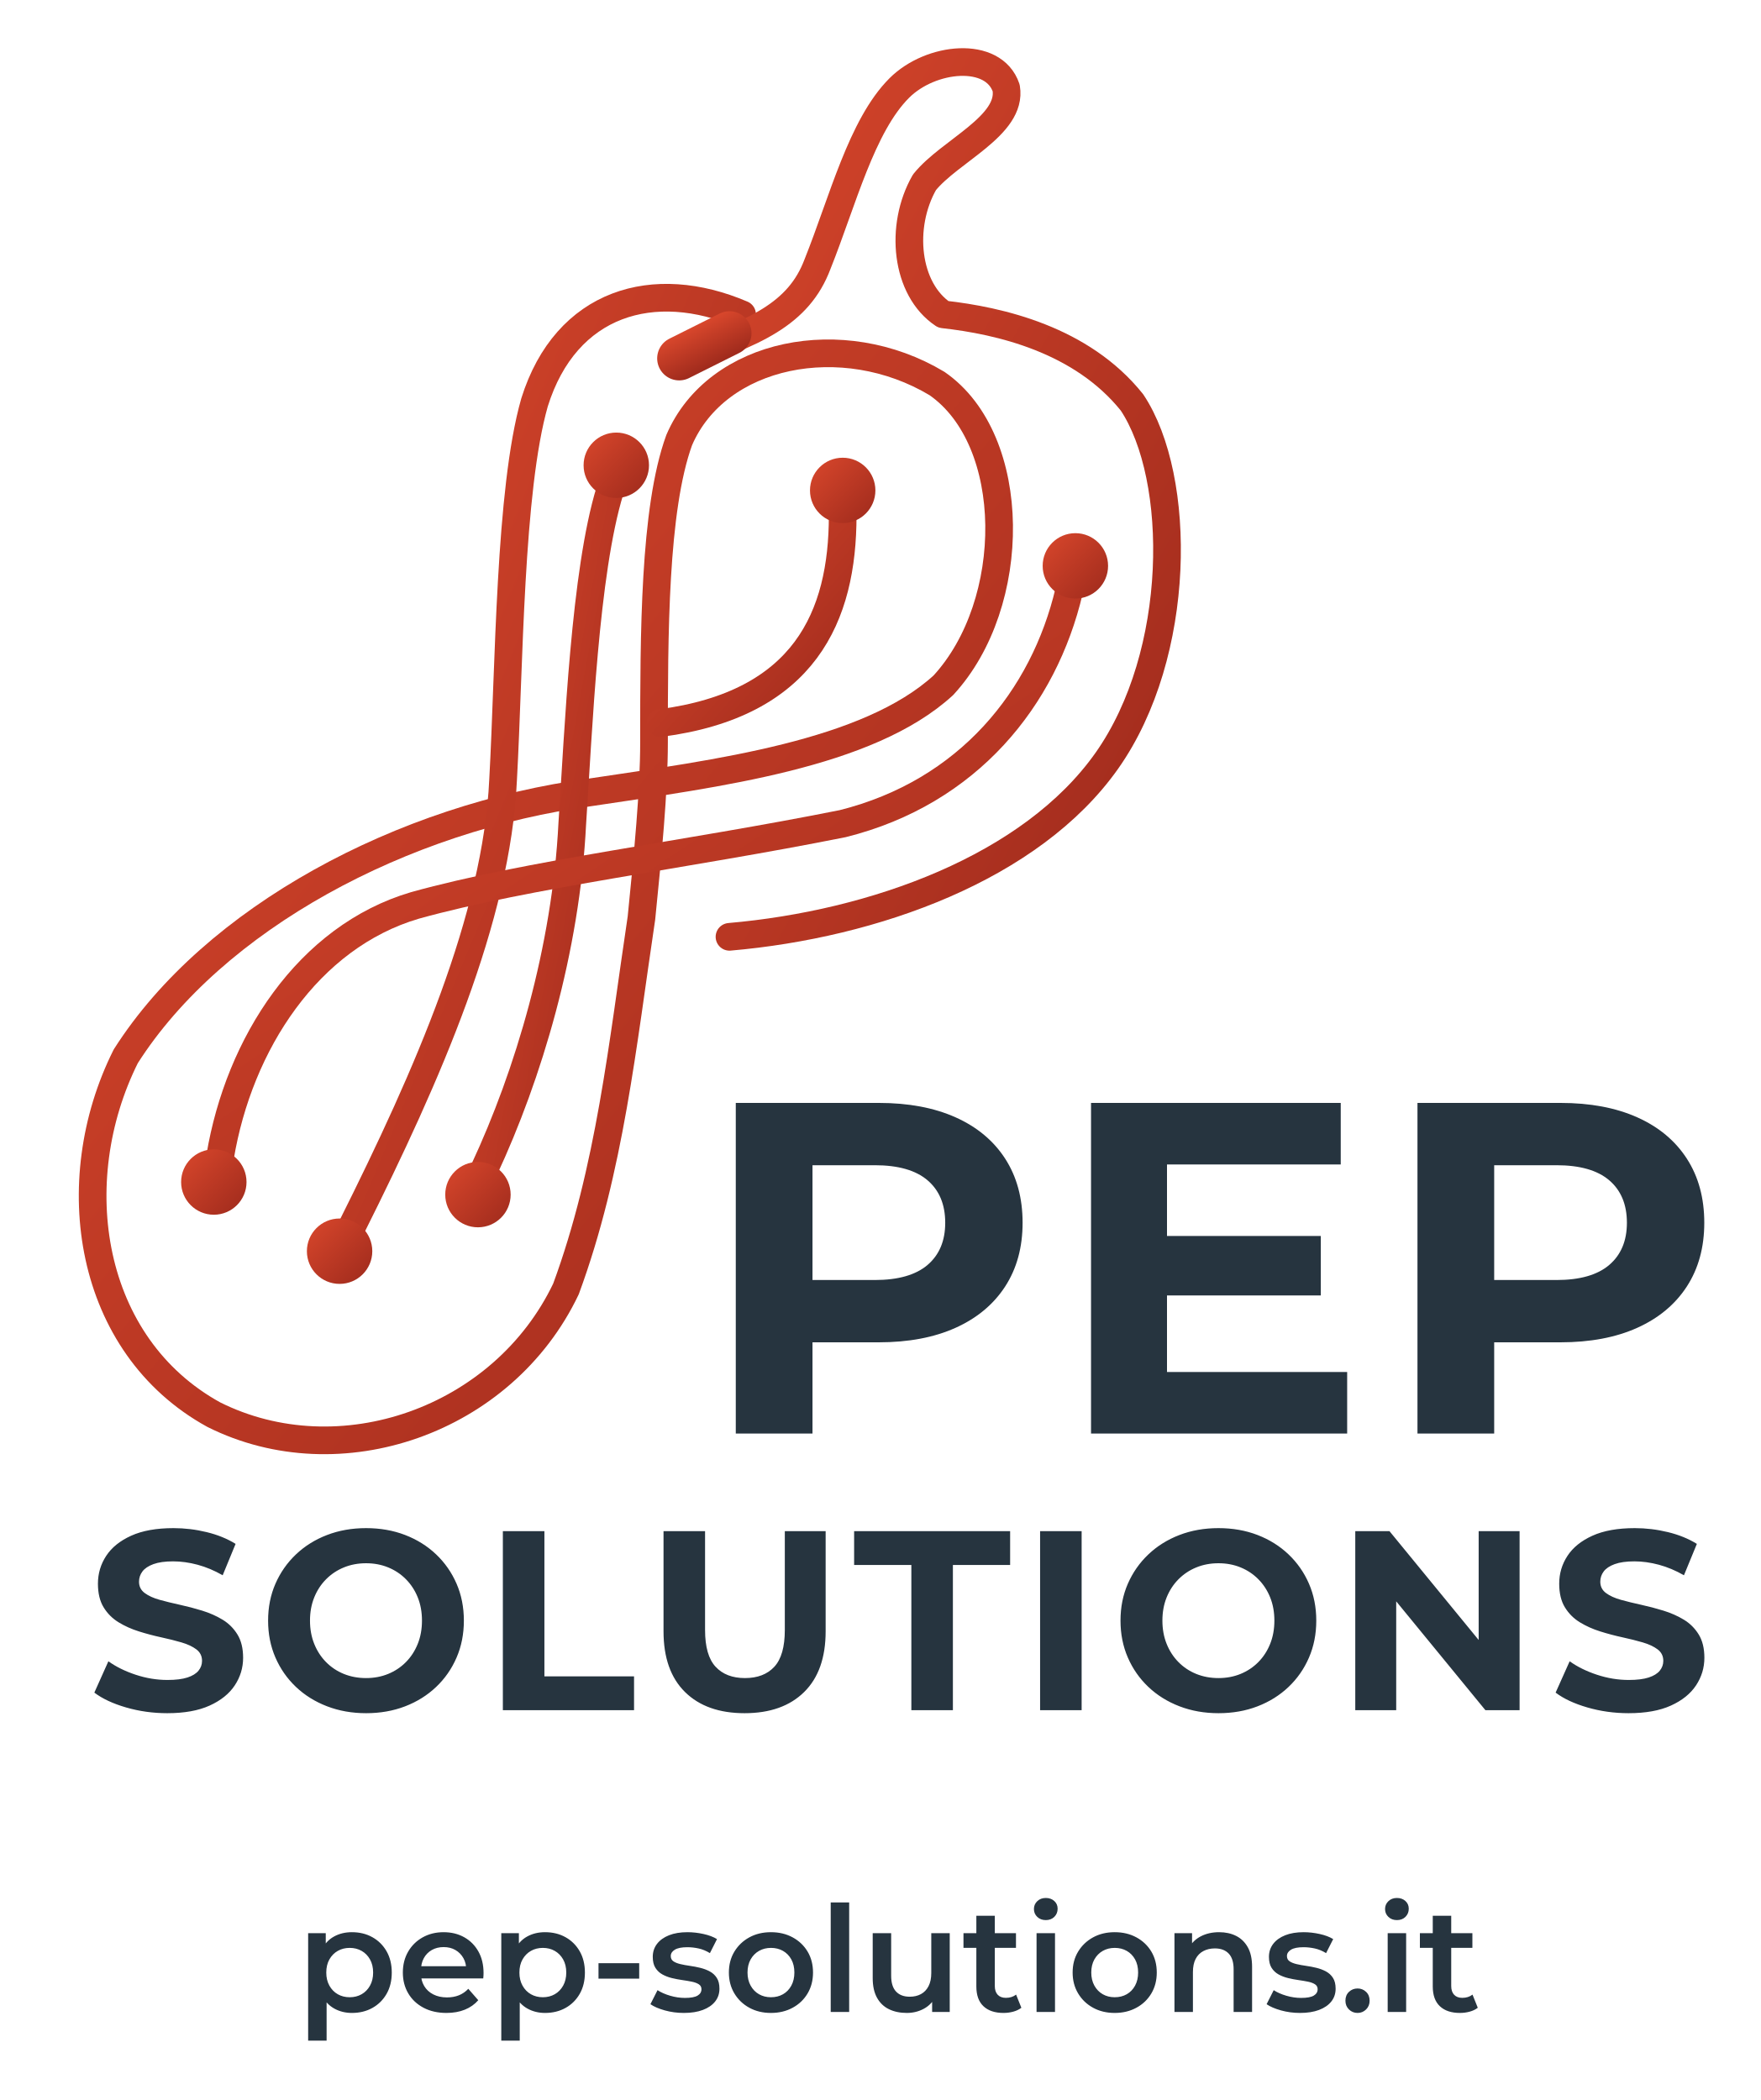
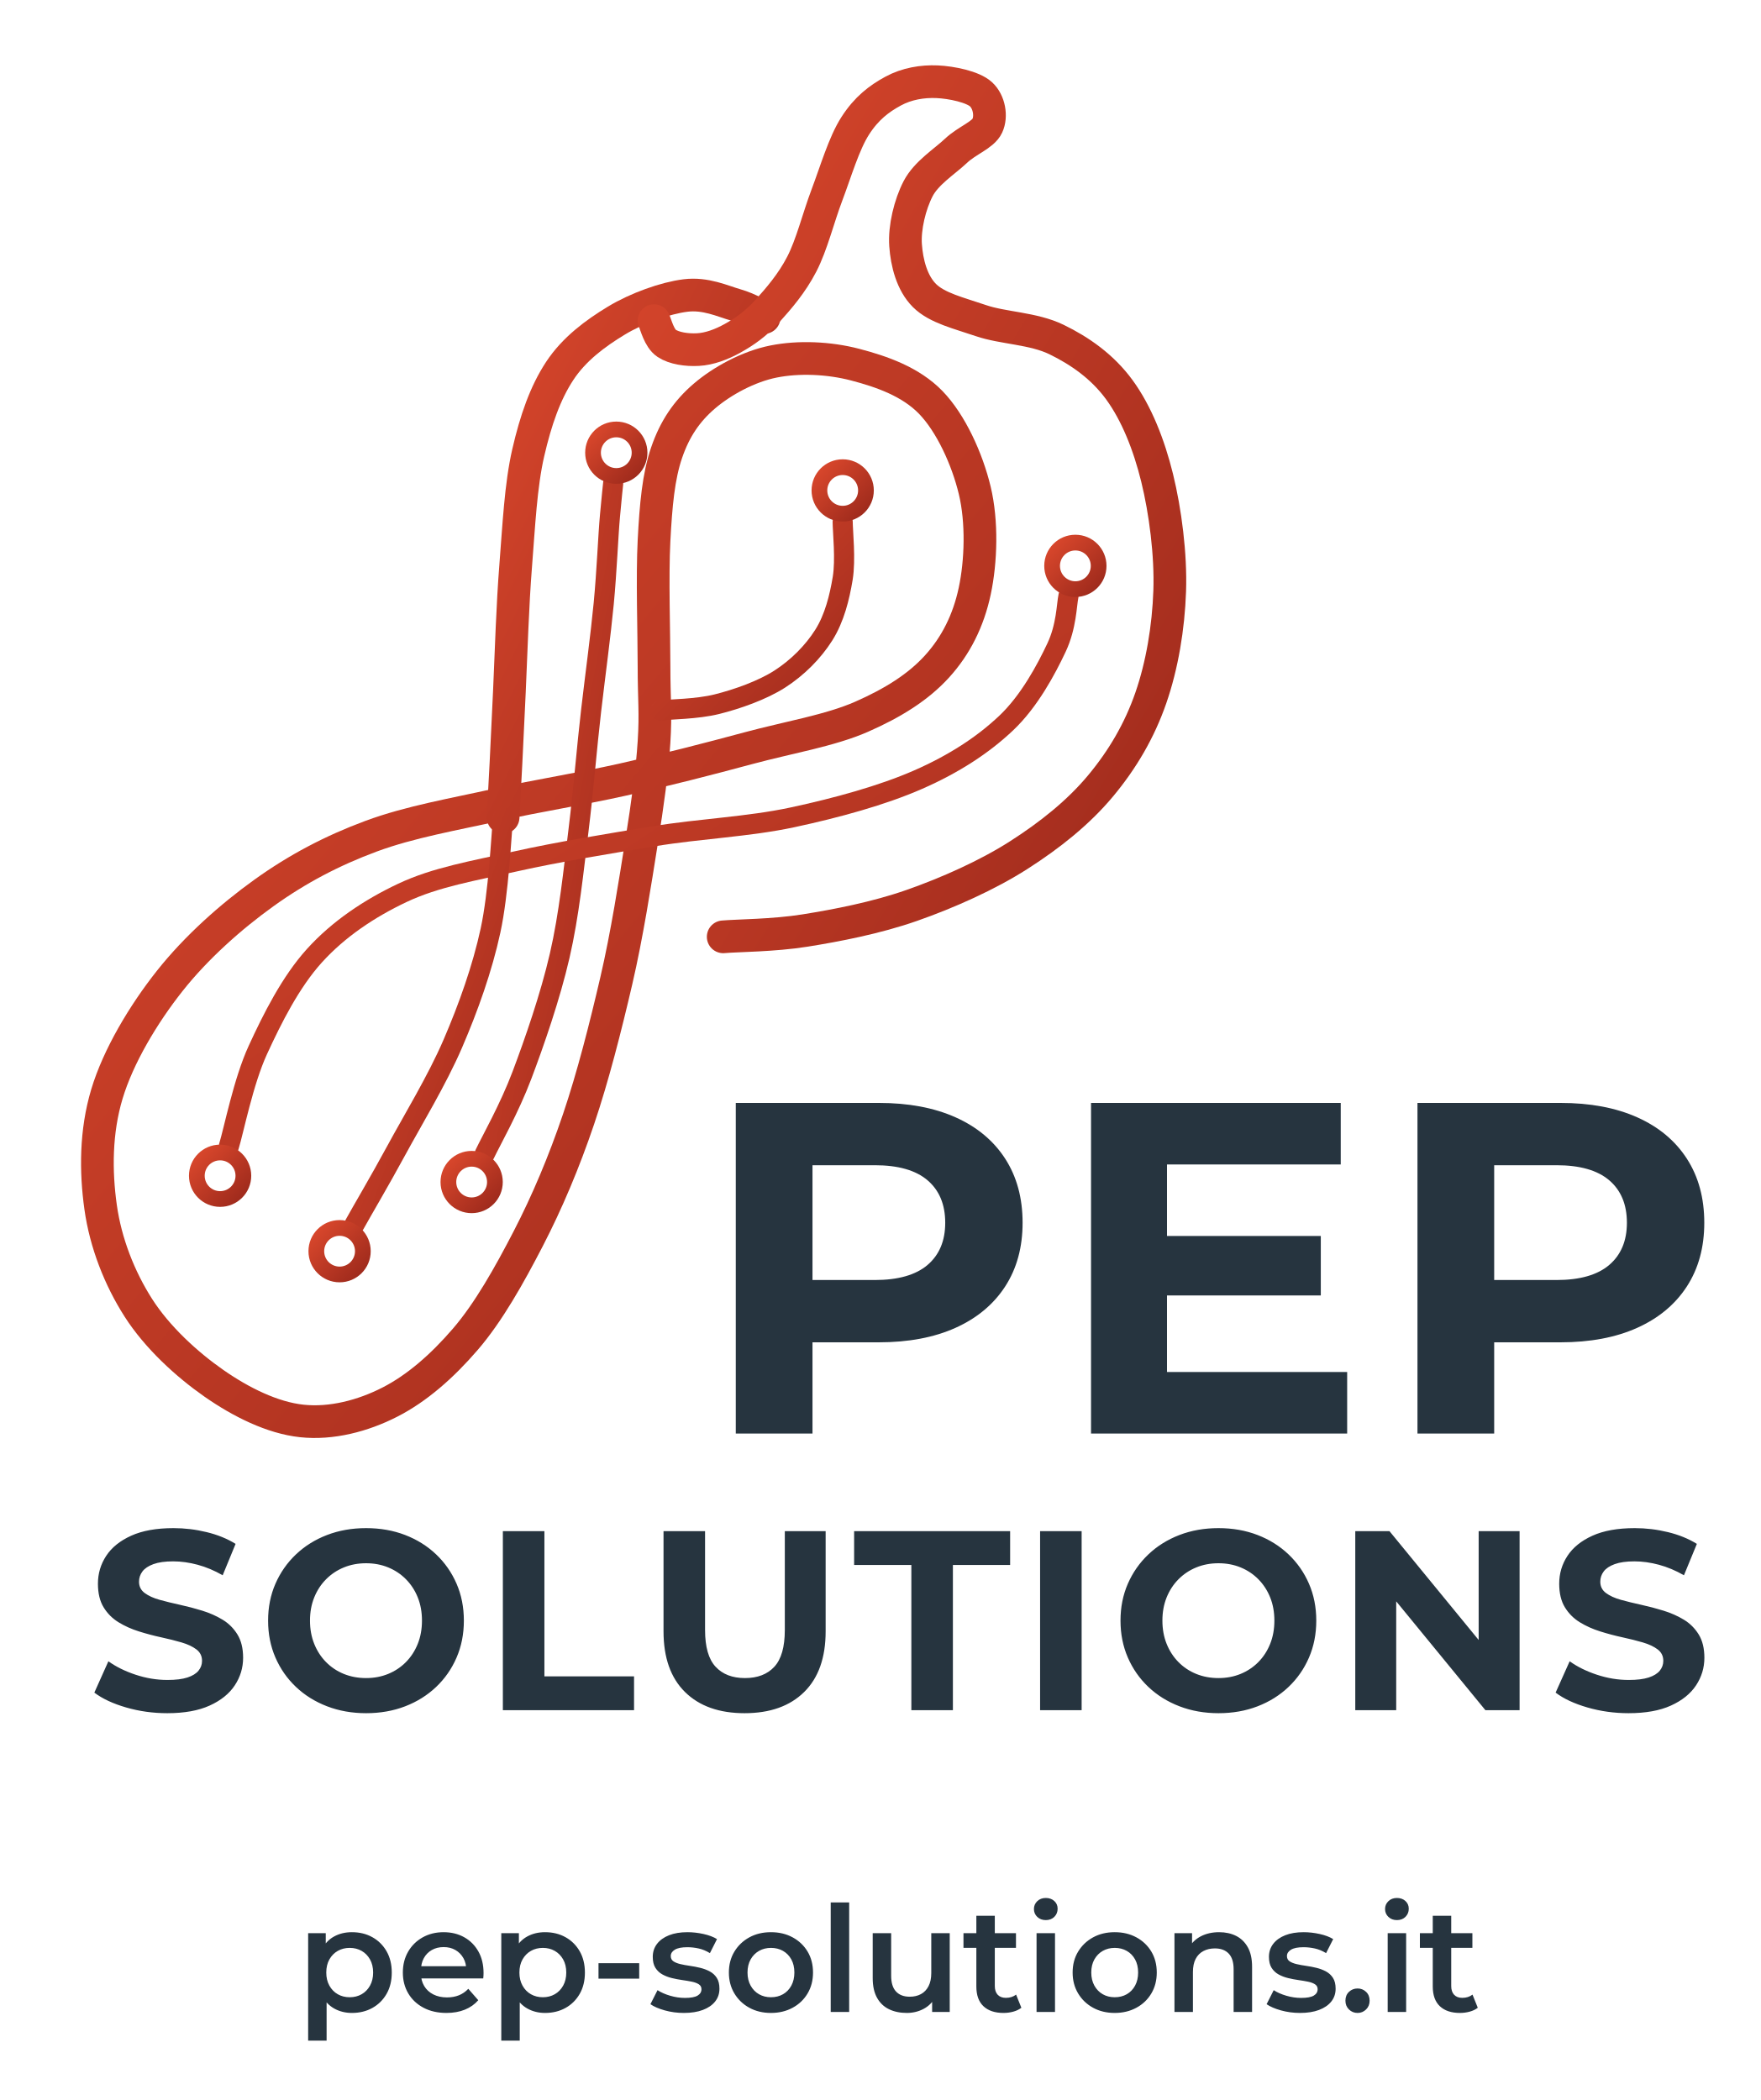
<svg xmlns="http://www.w3.org/2000/svg" viewBox="82 162 280 334" fill="none" stroke-linecap="round" stroke-linejoin="round">
  <defs>
    <linearGradient id="g" x1="0" y1="0" x2="1" y2="1">
      <stop offset="0" stop-color="#D9472C" />
      <stop offset="1" stop-color="#9E2A1C" />
    </linearGradient>
  </defs>
  <g transform="translate(86 168)">
-     <g stroke="url(#g)" stroke-width="4.4">
-       <path d="M100 112 C100 95 100 75 104 64 C110 50 130 46 145 55 C158 64 158 90 146 103 C134 114 110 117 90 120 C60 124 30 140 16 162 C6 182 10 208 30 219 C50 229 76 220 86 199 C93 180 95 160 98 140 C99 130 100 120 100 112 Z" />
-       <path d="M114 44 C100 38 86 42 81 58 C77 72 77 100 76 118 C75 140 64 165 52 189" />
-       <path d="M112 143 C135 141 160 132 172 115 C184 98 184 70 176 58 C168 48 155 45 146 44 C140 40 139 30 143 23 C147 18 157 14 156 8 C154 2 144 3 139 8 C133 14 130 26 126 36 C123 44 116 47 104 51" />
-       <path stroke-width="7" d="M112 47 L104 51" />
-       <path d="M93 72 C89 85 88 110 87 125 C86 145 80 165 73 180" />
-       <path d="M166 88 C162 105 150 120 130 125 C105 130 80 133 62 138 C45 143 34 160 31 178" />
-       <path d="M130 76 C130 92 124 106 101 109" />
+     <g stroke="url(#g)" stroke-width="5.2" data-spesse="1">
+       <path d="M100 100 C100 94.7 99.7 85.7 100 80 C100.3 74.3 100.7 69.8 102 66 C103.3 62.2 105.2 59.4 108 57 C110.8 54.6 115 52.3 119 51.5 C123 50.7 127.8 50.9 132 52 C136.2 53.1 140.8 54.7 144 58 C147.2 61.3 149.8 67 151 72 C152.2 77 152 83.3 151 88 C150 92.7 148 96.7 145 100 C142 103.3 138 105.8 133 108 C128 110.2 121.3 111.3 115 113 C108.7 114.7 101.7 116.5 95 118 C88.3 119.5 81.7 120.5 75 122 C68.3 123.5 61.2 124.7 55 127 C48.8 129.3 43.3 132.2 38 136 C32.7 139.8 27.2 144.7 23 150 C18.8 155.3 14.8 162 13 168 C11.2 174 11.2 180.3 12 186 C12.8 191.7 15 197.3 18 202 C21 206.7 25.7 211 30 214 C34.3 217 39.3 219.5 44 220 C48.7 220.5 53.7 219.2 58 217 C62.3 214.8 66.3 211.3 70 207 C73.7 202.7 77 196.8 80 191 C83 185.2 85.7 178.8 88 172 C90.3 165.2 92.3 157.3 94 150 C95.7 142.7 97 134.3 98 128 C99 121.7 99.7 116.7 100 112 C100.3 107.3 100 105.3 100 100 Z" />
+       <path d="M76 124 C76.2 120.7 76.7 110.7 77 104 C77.3 97.3 77.5 90.3 78 84 C78.5 77.7 78.8 71.2 80 66 C81.2 60.8 82.7 56.5 85 53 C87.3 49.5 90.7 47 94 45 C97.3 43 101.8 41.4 105 41 C108.2 40.6 110.9 41.9 113 42.5 C115.1 43.1 116.8 44.2 117.5 44.5" />
+       <path d="M100 45 C100.3 45.6 100.8 47.8 102 48.6 C103.2 49.4 105.2 49.7 107 49.6 C108.8 49.5 110.7 48.8 112.5 47.8 C114.3 46.8 116.2 45.5 118 43.5 C119.8 41.5 121.9 39.1 123.5 36 C125.1 32.9 126.1 28.7 127.5 25 C128.9 21.3 130.2 16.8 132 14 C133.8 11.2 135.8 9.7 138 8.5 C140.2 7.3 142.7 6.9 145 7 C147.3 7.1 150.7 7.8 152 9 C153.3 10.2 153.7 12.5 153 14 C152.3 15.5 149.8 16.3 148 18 C146.2 19.7 143.3 21.5 142 24 C140.7 26.5 139.8 30.2 140 33 C140.2 35.8 141 39 143 41 C145 43 148.5 43.8 152 45 C155.5 46.2 160.3 46.2 164 48 C167.7 49.8 171.3 52.3 174 56 C176.7 59.7 178.7 64.7 180 70 C181.3 75.3 182.2 82.2 182 88 C181.8 93.8 180.8 99.8 179 105 C177.2 110.2 174.5 114.8 171 119 C167.5 123.2 163 126.8 158 130 C153 133.2 146.7 136 141 138 C135.3 140 129 141.2 124 142 C119 142.8 113.2 142.8 111 143" />
    </g>
-     <g fill="url(#g)" stroke="none" data-nodi="1">
-       <circle cx="94" cy="68" r="5.2" />
-       <circle cx="130" cy="72" r="5.2" />
-       <circle cx="167" cy="84" r="5.2" />
-       <circle cx="30" cy="182" r="5.2" />
-       <circle cx="50" cy="193" r="5.2" />
-       <circle cx="72" cy="184" r="5.2" />
+     <g stroke="url(#g)" stroke-width="3.2" data-piste="1">
+       <path d="M93.5 70.9 C93.4 71.8 93.3 72.8 93 76 C92.7 79.2 92.5 84.8 92 90 C91.5 95.2 90.7 101 90 107 C89.3 113 88.8 119.5 88 126 C87.2 132.5 86.5 139.5 85 146 C83.5 152.5 81 159.7 79 165 C77 170.3 74.1 175.4 73.1 177.5" />
+       <path d="M165.9 88.8 C165.6 90.2 165.6 93.6 164 97 C162.4 100.4 159.7 105.5 156 109 C152.3 112.5 147.7 115.5 142 118 C136.3 120.5 129 122.5 122 124 C115 125.5 107.3 125.8 100 127 C92.7 128.2 84.7 129.5 78 131 C71.3 132.5 65.3 133.5 60 136 C54.7 138.5 49.8 141.8 46 146 C42.2 150.2 39.3 156 37 161 C34.7 166 33.2 173.7 32.4 176.3" />
+       <path d="M130 77 C130 78.5 130.5 83 130 86 C129.5 89 128.7 92.3 127 95 C125.3 97.7 122.8 100.2 120 102 C117.2 103.8 113.2 105.2 110 106 C106.8 106.8 102.5 106.8 101 107" />
+       <path d="M76 124 C75.7 127 75.3 136 74 142 C72.7 148 70.5 154.2 68 160 C65.5 165.8 61.6 172.2 59 177 C56.4 181.8 53.5 186.7 52.4 188.7" />
+     </g>
+     <g stroke="url(#g)" stroke-width="2.5" data-nodi="1">
+       <circle cx="94" cy="66" r="3.7" />
+       <circle cx="167" cy="84" r="3.7" />
+       <circle cx="130" cy="72" r="3.7" />
+       <circle cx="31" cy="181" r="3.7" />
+       <circle cx="50" cy="193" r="3.7" />
+       <circle cx="71" cy="182" r="3.7" />
    </g>
  </g>
  <g fill="#26343F">
    <path transform="translate(192.77 390.00) scale(0.07512)" d="M82.946 0.0V-700.0H385.552Q479.932 -700.0 548.113 -669.509Q616.294 -639.017 653.183 -581.931Q690.071 -524.844 690.071 -446.258Q690.071 -368.275 653.183 -311.387Q616.294 -254.499 548.113 -223.809Q479.932 -193.119 385.552 -193.119H172.915L245.331 -265.759V0.0ZM245.331 -248.207 172.915 -325.037H377.19Q451.533 -325.037 488.911 -356.993Q526.289 -388.949 526.289 -446.258Q526.289 -504.17 488.911 -536.126Q451.533 -568.082 377.19 -568.082H172.915L245.331 -644.912ZM834.946 0.0V-700.0H1363.518V-569.669H995.745V-130.331H1377.122V0.0ZM983.969 -292.326V-418.277H1321.312V-292.326ZM1525.946 0.0V-700.0H1828.552Q1922.932 -700.0 1991.113 -669.509Q2059.294 -639.017 2096.183 -581.931Q2133.071 -524.844 2133.071 -446.258Q2133.071 -368.275 2096.183 -311.387Q2059.294 -254.499 1991.113 -223.809Q1922.932 -193.119 1828.552 -193.119H1615.915L1688.331 -265.759V0.0ZM1688.331 -248.207 1615.915 -325.037H1820.19Q1894.533 -325.037 1931.911 -356.993Q1969.289 -388.949 1969.289 -446.258Q1969.289 -504.17 1931.911 -536.126Q1894.533 -568.082 1820.19 -568.082H1615.915L1688.331 -644.912Z" />
    <path transform="translate(95.86 434.00) scale(0.04068)" d="M313.173 11.776Q229.397 11.776 152.224 -10.637Q75.051 -33.051 28.085 -68.671L82.966 -191.192Q127.535 -159.175 189.337 -138.658Q251.139 -118.141 313.966 -118.141Q362.448 -118.141 391.904 -127.77Q421.36 -137.399 435.187 -154.347Q449.014 -171.294 449.014 -192.949Q449.014 -221.0 426.808 -237.732Q404.601 -254.465 368.592 -264.982Q332.584 -275.499 289.17 -284.904Q245.757 -294.309 202.145 -308.007Q158.533 -321.706 122.524 -343.8Q86.516 -365.895 64.309 -402.188Q42.102 -438.482 42.102 -494.482Q42.102 -554.051 74.378 -603.327Q106.654 -652.603 172.215 -682.19Q237.776 -711.776 337.329 -711.776Q402.898 -711.776 467.071 -696.173Q531.243 -680.569 580.209 -650.173L529.725 -527.445Q481.346 -555.255 431.94 -568.557Q382.535 -581.859 335.932 -581.859Q288.657 -581.859 259.003 -571.031Q229.348 -560.204 216.021 -542.36Q202.694 -524.516 202.694 -502.258Q202.694 -474.603 224.9 -458.069Q247.107 -441.535 283.116 -431.518Q319.124 -421.501 362.736 -411.993Q406.348 -402.484 449.762 -389.088Q493.175 -375.691 529.184 -353.898Q565.192 -332.105 587.399 -296.01Q609.606 -259.915 609.606 -204.915Q609.606 -146.346 577.028 -97.069Q544.45 -47.793 478.786 -18.009Q413.122 11.776 313.173 11.776ZM1090.519 11.776Q1007.866 11.776 937.648 -15.224Q867.431 -42.224 815.939 -91.12Q764.448 -140.017 735.853 -205.953Q707.258 -271.888 707.258 -350.187Q707.258 -428.486 735.854 -494.149Q764.45 -559.813 816.017 -608.882Q867.584 -657.95 937.565 -684.863Q1007.546 -711.776 1090.19 -711.776Q1173.173 -711.776 1242.811 -684.971Q1312.449 -658.165 1363.887 -609.291Q1415.326 -560.416 1443.922 -494.544Q1472.518 -428.673 1472.518 -350.127Q1472.518 -271.581 1443.923 -205.497Q1415.329 -139.414 1363.889 -90.624Q1312.449 -41.835 1242.811 -15.029Q1173.173 11.776 1090.519 11.776ZM1090.172 -125.521Q1137.068 -125.521 1176.776 -141.835Q1216.483 -158.148 1246.085 -188.101Q1275.686 -218.054 1292.211 -259.183Q1308.737 -300.313 1308.737 -350.182Q1308.737 -400.051 1292.279 -440.947Q1275.821 -481.843 1246.191 -511.829Q1216.561 -541.815 1176.832 -558.147Q1137.104 -574.479 1090.208 -574.479Q1043.312 -574.479 1003.425 -558.127Q963.538 -541.776 933.804 -511.754Q904.07 -481.732 887.555 -440.789Q871.039 -399.846 871.039 -350.199Q871.039 -300.552 887.527 -259.423Q904.014 -218.293 933.698 -188.131Q963.382 -157.969 1003.329 -141.745Q1043.276 -125.521 1090.172 -125.521ZM1624.946 0.0V-700.0H1787.331V-132.314H2137.725V0.0ZM2569.81 11.776Q2420.878 11.776 2336.912 -71.0Q2252.946 -153.776 2252.946 -308.363V-700.0H2415.331V-313.552Q2415.331 -214.243 2456.399 -169.882Q2497.467 -125.521 2571.207 -125.521Q2645.343 -125.521 2686.213 -169.882Q2727.082 -214.243 2727.082 -313.552V-700.0H2886.674V-308.363Q2886.674 -153.776 2802.708 -71.0Q2718.742 11.776 2569.81 11.776ZM3221.706 0.0V-567.686H2998.0V-700H3607.796V-567.686H3384.09V0.0ZM3724.946 0.0V-700.0H3887.331V0.0ZM4422.519 11.776Q4339.866 11.776 4269.648 -15.224Q4199.431 -42.224 4147.939 -91.12Q4096.448 -140.017 4067.853 -205.953Q4039.258 -271.888 4039.258 -350.187Q4039.258 -428.486 4067.854 -494.149Q4096.45 -559.813 4148.017 -608.882Q4199.584 -657.95 4269.565 -684.863Q4339.546 -711.776 4422.19 -711.776Q4505.173 -711.776 4574.811 -684.971Q4644.449 -658.165 4695.887 -609.291Q4747.326 -560.416 4775.922 -494.544Q4804.518 -428.673 4804.518 -350.127Q4804.518 -271.581 4775.923 -205.497Q4747.329 -139.414 4695.889 -90.624Q4644.449 -41.835 4574.811 -15.029Q4505.173 11.776 4422.519 11.776ZM4422.172 -125.521Q4469.068 -125.521 4508.776 -141.835Q4548.483 -158.148 4578.085 -188.101Q4607.686 -218.054 4624.211 -259.183Q4640.737 -300.313 4640.737 -350.182Q4640.737 -400.051 4624.279 -440.947Q4607.821 -481.843 4578.191 -511.829Q4548.561 -541.815 4508.832 -558.147Q4469.104 -574.479 4422.208 -574.479Q4375.312 -574.479 4335.425 -558.127Q4295.538 -541.776 4265.804 -511.754Q4236.07 -481.732 4219.555 -440.789Q4203.039 -399.846 4203.039 -350.199Q4203.039 -300.552 4219.527 -259.423Q4236.014 -218.293 4265.698 -188.131Q4295.382 -157.969 4335.329 -141.745Q4375.276 -125.521 4422.172 -125.521ZM4956.946 0.0V-700.0H5090.606L5503.929 -195.558H5439.272V-700.0H5599.277V0.0H5465.618L5052.294 -504.442H5116.952V0.0ZM6025.173 11.776Q5941.397 11.776 5864.224 -10.637Q5787.051 -33.051 5740.085 -68.671L5794.966 -191.192Q5839.535 -159.175 5901.337 -138.658Q5963.139 -118.141 6025.966 -118.141Q6074.448 -118.141 6103.904 -127.77Q6133.36 -137.399 6147.187 -154.347Q6161.014 -171.294 6161.014 -192.949Q6161.014 -221.0 6138.808 -237.732Q6116.601 -254.465 6080.592 -264.982Q6044.584 -275.499 6001.17 -284.904Q5957.757 -294.309 5914.145 -308.007Q5870.533 -321.706 5834.524 -343.8Q5798.516 -365.895 5776.309 -402.188Q5754.102 -438.482 5754.102 -494.482Q5754.102 -554.051 5786.378 -603.327Q5818.654 -652.603 5884.215 -682.19Q5949.776 -711.776 6049.329 -711.776Q6114.898 -711.776 6179.071 -696.173Q6243.243 -680.569 6292.209 -650.173L6241.725 -527.445Q6193.346 -555.255 6143.94 -568.557Q6094.535 -581.859 6047.932 -581.859Q6000.657 -581.859 5971.003 -571.031Q5941.348 -560.204 5928.021 -542.36Q5914.694 -524.516 5914.694 -502.258Q5914.694 -474.603 5936.9 -458.069Q5959.107 -441.535 5995.116 -431.518Q6031.124 -421.501 6074.736 -411.993Q6118.348 -402.484 6161.762 -389.088Q6205.175 -375.691 6241.184 -353.898Q6277.192 -332.105 6299.399 -296.01Q6321.606 -259.915 6321.606 -204.915Q6321.606 -146.346 6289.028 -97.069Q6256.45 -47.793 6190.786 -18.009Q6125.122 11.776 6025.173 11.776Z" />
    <path transform="translate(129.07 482.00) scale(0.02348)" d="M378.431 6.517Q312.655 6.517 259.19 -23.112Q205.724 -52.741 174.582 -113.5Q143.44 -174.259 143.44 -266.905Q143.44 -360.681 173.517 -421.004Q203.595 -481.328 256.996 -510.892Q310.396 -540.457 378.431 -540.457Q456.526 -540.457 517.396 -506.392Q578.267 -472.328 613.396 -411.004Q648.526 -349.681 648.526 -266.905Q648.526 -184.129 613.396 -122.806Q578.267 -61.483 517.396 -27.483Q456.526 6.517 378.431 6.517ZM82.216 194.0V-533.94H201.44V-407.698L197.215 -266.034L207.215 -124.371V194.0ZM363.612 -99.827Q408.638 -99.827 444.31 -120.099Q479.983 -140.371 501.125 -178.302Q522.267 -216.233 522.267 -266.905Q522.267 -318.578 501.125 -356.073Q479.983 -393.569 444.31 -413.841Q408.638 -434.112 363.612 -434.112Q318.586 -434.112 282.914 -413.841Q247.241 -393.569 226.099 -356.073Q204.957 -318.578 204.957 -266.905Q204.957 -216.233 226.099 -178.302Q247.241 -140.371 282.914 -120.099Q318.586 -99.827 363.612 -99.827ZM1018.845 6.517Q930.164 6.517 863.5 -28.741Q796.836 -64.0 760.19 -125.888Q723.543 -187.776 723.543 -267.034Q723.543 -346.552 759.254 -408.375Q794.966 -470.198 857.629 -505.328Q920.293 -540.457 999.586 -540.457Q1077.974 -540.457 1139.073 -506.28Q1200.172 -472.103 1235.142 -409.974Q1270.112 -347.845 1270.112 -263.552Q1270.112 -255.905 1269.547 -245.759Q1268.983 -235.612 1267.983 -227.095H823.474V-309.974H1201.966L1152.664 -283.586Q1153.535 -329.517 1133.763 -364.642Q1113.991 -399.767 1079.625 -419.668Q1045.259 -439.569 999.845 -439.569Q954.431 -439.569 919.565 -419.668Q884.698 -399.767 865.427 -364.207Q846.155 -328.647 846.155 -280.974V-260.905Q846.155 -212.845 867.991 -176.09Q889.827 -139.336 929.759 -119Q969.69 -98.664 1022.362 -98.664Q1067.328 -98.664 1103.147 -113.017Q1138.966 -127.371 1166.836 -156.948L1234.336 -79.741Q1197.819 -37.612 1143.237 -15.547Q1088.655 6.517 1018.845 6.517ZM1686.431 6.517Q1620.655 6.517 1567.19 -23.112Q1513.724 -52.741 1482.582 -113.5Q1451.44 -174.259 1451.44 -266.905Q1451.44 -360.681 1481.517 -421.004Q1511.595 -481.328 1564.996 -510.892Q1618.396 -540.457 1686.431 -540.457Q1764.526 -540.457 1825.396 -506.392Q1886.267 -472.328 1921.396 -411.004Q1956.526 -349.681 1956.526 -266.905Q1956.526 -184.129 1921.396 -122.806Q1886.267 -61.483 1825.396 -27.483Q1764.526 6.517 1686.431 6.517ZM1390.216 194.0V-533.94H1509.44V-407.698L1505.215 -266.034L1515.215 -124.371V194.0ZM1671.612 -99.827Q1716.638 -99.827 1752.31 -120.099Q1787.983 -140.371 1809.125 -178.302Q1830.267 -216.233 1830.267 -266.905Q1830.267 -318.578 1809.125 -356.073Q1787.983 -393.569 1752.31 -413.841Q1716.638 -434.112 1671.612 -434.112Q1626.586 -434.112 1590.914 -413.841Q1555.241 -393.569 1534.099 -356.073Q1512.957 -318.578 1512.957 -266.905Q1512.957 -216.233 1534.099 -178.302Q1555.241 -140.371 1590.914 -120.099Q1626.586 -99.827 1671.612 -99.827ZM2048.578 -225.767V-330.465H2324.198V-225.767ZM2626.457 6.517Q2559.069 6.517 2497.599 -10.659Q2436.129 -27.836 2400.224 -52.707L2448.293 -147.724Q2483.81 -124.724 2534.004 -109.983Q2584.198 -95.241 2634.069 -95.241Q2693.353 -95.241 2719.608 -110.948Q2745.862 -126.655 2745.862 -154.328Q2745.862 -175.905 2727.991 -187.5Q2710.121 -199.095 2680.815 -205.142Q2651.509 -211.19 2616.267 -216.125Q2581.026 -221.06 2545.72 -229.625Q2510.414 -238.19 2481.108 -254.448Q2451.802 -270.707 2433.931 -299.03Q2416.06 -327.353 2416.06 -373.483Q2416.06 -423.741 2444.948 -461.388Q2473.836 -499.034 2526.323 -519.746Q2578.81 -540.457 2650.784 -540.457Q2704.69 -540.457 2759.901 -528.151Q2815.112 -515.845 2851.146 -493.715L2803.077 -398.698Q2765.431 -421.698 2726.672 -430.198Q2687.914 -438.698 2650.302 -438.698Q2593.371 -438.698 2565.681 -421.991Q2537.991 -405.285 2537.991 -378.741Q2537.991 -355.422 2555.862 -343.328Q2573.733 -331.233 2603.039 -324.315Q2632.345 -317.396 2667.586 -312.461Q2702.827 -307.526 2738.069 -298.896Q2773.31 -290.267 2802.616 -274.444Q2831.922 -258.621 2849.793 -230.733Q2867.664 -202.845 2867.664 -157.586Q2867.664 -107.715 2838.405 -70.875Q2809.146 -34.034 2755.289 -13.759Q2701.431 6.517 2626.457 6.517ZM3216.457 6.517Q3134.286 6.517 3069.997 -28.677Q3005.707 -63.871 2968.625 -125.857Q2931.543 -187.844 2931.543 -267.182Q2931.543 -347.422 2968.788 -408.848Q3006.033 -470.274 3069.969 -505.365Q3133.905 -540.457 3216.457 -540.457Q3299.009 -540.457 3363.493 -505.422Q3427.978 -470.387 3464.674 -409.06Q3501.371 -347.732 3501.371 -267.171Q3501.371 -187.517 3464.789 -125.694Q3428.207 -63.871 3363.397 -28.677Q3298.587 6.517 3216.457 6.517ZM3216.457 -99.827Q3262.353 -99.827 3298.026 -120.099Q3333.698 -140.371 3354.405 -178.366Q3375.112 -216.362 3375.112 -267.144Q3375.112 -318.707 3354.405 -356.138Q3333.698 -393.569 3298.026 -413.841Q3262.353 -434.112 3216.892 -434.112Q3171.431 -434.112 3135.759 -413.841Q3100.086 -393.569 3078.944 -356.138Q3057.802 -318.707 3057.802 -267.144Q3057.802 -216.362 3078.944 -178.366Q3100.086 -140.371 3135.697 -120.099Q3171.308 -99.827 3216.457 -99.827ZM3621.216 0.0V-742.0H3746.215V0.0ZM4136.474 6.517Q4067.991 6.517 4015.927 -18.677Q3963.862 -43.871 3934.733 -96.453Q3905.604 -149.034 3905.604 -229.328V-533.94H4030.603V-245.69Q4030.603 -173.759 4063.534 -138.569Q4096.465 -103.379 4156.457 -103.379Q4199.966 -103.379 4232.703 -121.28Q4265.44 -139.181 4283.841 -175Q4302.241 -210.819 4302.241 -263.879V-533.94H4427.241V0.0H4308.017V-144.069L4329.25 -100.198Q4301.991 -48.388 4250.233 -20.935Q4198.474 6.517 4136.474 6.517ZM4791.655 6.517Q4703.905 6.517 4655.707 -38.841Q4607.509 -84.198 4607.509 -172.819V-651.715H4732.508V-175.69Q4732.508 -137.629 4752.103 -116.664Q4771.698 -95.698 4807.371 -95.698Q4848.56 -95.698 4876.655 -117.664L4912.371 -28.578Q4889.853 -10.966 4857.707 -2.224Q4825.56 6.517 4791.655 6.517ZM4520.319 -434.241V-533.94H4875.853V-434.241ZM5015.216 0.0V-533.94H5140.215V0.0ZM5077.715 -622.345Q5042.707 -622.345 5020.073 -644.026Q4997.44 -665.707 4997.44 -697.293Q4997.44 -728.879 5020.073 -750.56Q5042.707 -772.241 5077.715 -772.241Q5112.724 -772.241 5135.358 -751.69Q5157.991 -731.138 5157.991 -699.552Q5157.991 -666.707 5135.793 -644.526Q5113.595 -622.345 5077.715 -622.345ZM5544.457 6.517Q5462.286 6.517 5397.997 -28.677Q5333.707 -63.871 5296.625 -125.857Q5259.543 -187.844 5259.543 -267.182Q5259.543 -347.422 5296.788 -408.848Q5334.033 -470.274 5397.969 -505.365Q5461.905 -540.457 5544.457 -540.457Q5627.009 -540.457 5691.493 -505.422Q5755.978 -470.387 5792.674 -409.06Q5829.371 -347.732 5829.371 -267.171Q5829.371 -187.517 5792.789 -125.694Q5756.207 -63.871 5691.397 -28.677Q5626.587 6.517 5544.457 6.517ZM5544.457 -99.827Q5590.353 -99.827 5626.026 -120.099Q5661.698 -140.371 5682.405 -178.366Q5703.112 -216.362 5703.112 -267.144Q5703.112 -318.707 5682.405 -356.138Q5661.698 -393.569 5626.026 -413.841Q5590.353 -434.112 5544.892 -434.112Q5499.431 -434.112 5463.759 -413.841Q5428.086 -393.569 5406.944 -356.138Q5385.802 -318.707 5385.802 -267.144Q5385.802 -216.362 5406.944 -178.366Q5428.086 -140.371 5463.697 -120.099Q5499.308 -99.827 5544.457 -99.827ZM5949.216 0.0V-533.94H6068.44V-389.612L6047.207 -433.871Q6074.853 -485.422 6128.483 -512.94Q6182.112 -540.457 6251.724 -540.457Q6316.465 -540.457 6366.595 -515.392Q6416.724 -490.328 6445.789 -438.504Q6474.853 -386.681 6474.853 -305.905V0.0H6349.854V-289.543Q6349.854 -360.569 6316.616 -395.565Q6283.379 -430.56 6222.776 -430.56Q6178.879 -430.56 6145.013 -412.66Q6111.146 -394.759 6092.681 -359.44Q6074.215 -324.121 6074.215 -270.06V0.0ZM6799.457 6.517Q6732.069 6.517 6670.599 -10.659Q6609.129 -27.836 6573.224 -52.707L6621.293 -147.724Q6656.81 -124.724 6707.004 -109.983Q6757.198 -95.241 6807.069 -95.241Q6866.353 -95.241 6892.608 -110.948Q6918.862 -126.655 6918.862 -154.328Q6918.862 -175.905 6900.991 -187.5Q6883.121 -199.095 6853.815 -205.142Q6824.509 -211.19 6789.267 -216.125Q6754.026 -221.06 6718.72 -229.625Q6683.414 -238.19 6654.108 -254.448Q6624.802 -270.707 6606.931 -299.03Q6589.06 -327.353 6589.06 -373.483Q6589.06 -423.741 6617.948 -461.388Q6646.836 -499.034 6699.323 -519.746Q6751.81 -540.457 6823.784 -540.457Q6877.69 -540.457 6932.901 -528.151Q6988.112 -515.845 7024.146 -493.715L6976.077 -398.698Q6938.431 -421.698 6899.672 -430.198Q6860.914 -438.698 6823.302 -438.698Q6766.371 -438.698 6738.681 -421.991Q6710.991 -405.285 6710.991 -378.741Q6710.991 -355.422 6728.862 -343.328Q6746.733 -331.233 6776.039 -324.315Q6805.345 -317.396 6840.586 -312.461Q6875.827 -307.526 6911.069 -298.896Q6946.31 -290.267 6975.616 -274.444Q7004.922 -258.621 7022.793 -230.733Q7040.664 -202.845 7040.664 -157.586Q7040.664 -107.715 7011.405 -70.875Q6982.146 -34.034 6928.289 -13.759Q6874.431 6.517 6799.457 6.517ZM7189.396 6.517Q7155.164 6.517 7131.095 -16.922Q7107.026 -40.362 7107.026 -76.465Q7107.026 -113.569 7131.095 -136.379Q7155.164 -159.189 7189.396 -159.189Q7222.759 -159.189 7246.827 -136.379Q7270.896 -113.569 7270.896 -76.465Q7270.896 -40.362 7246.827 -16.922Q7222.759 6.517 7189.396 6.517ZM7393.216 0.0V-533.94H7518.215V0.0ZM7455.715 -622.345Q7420.707 -622.345 7398.073 -644.026Q7375.44 -665.707 7375.44 -697.293Q7375.44 -728.879 7398.073 -750.56Q7420.707 -772.241 7455.715 -772.241Q7490.724 -772.241 7513.358 -751.69Q7535.991 -731.138 7535.991 -699.552Q7535.991 -666.707 7513.793 -644.526Q7491.595 -622.345 7455.715 -622.345ZM7882.655 6.517Q7794.905 6.517 7746.707 -38.841Q7698.509 -84.198 7698.509 -172.819V-651.715H7823.508V-175.69Q7823.508 -137.629 7843.103 -116.664Q7862.698 -95.698 7898.371 -95.698Q7939.56 -95.698 7967.655 -117.664L8003.371 -28.578Q7980.853 -10.966 7948.707 -2.224Q7916.56 6.517 7882.655 6.517ZM7611.319 -434.241V-533.94H7966.853V-434.241Z" />
  </g>
</svg>
